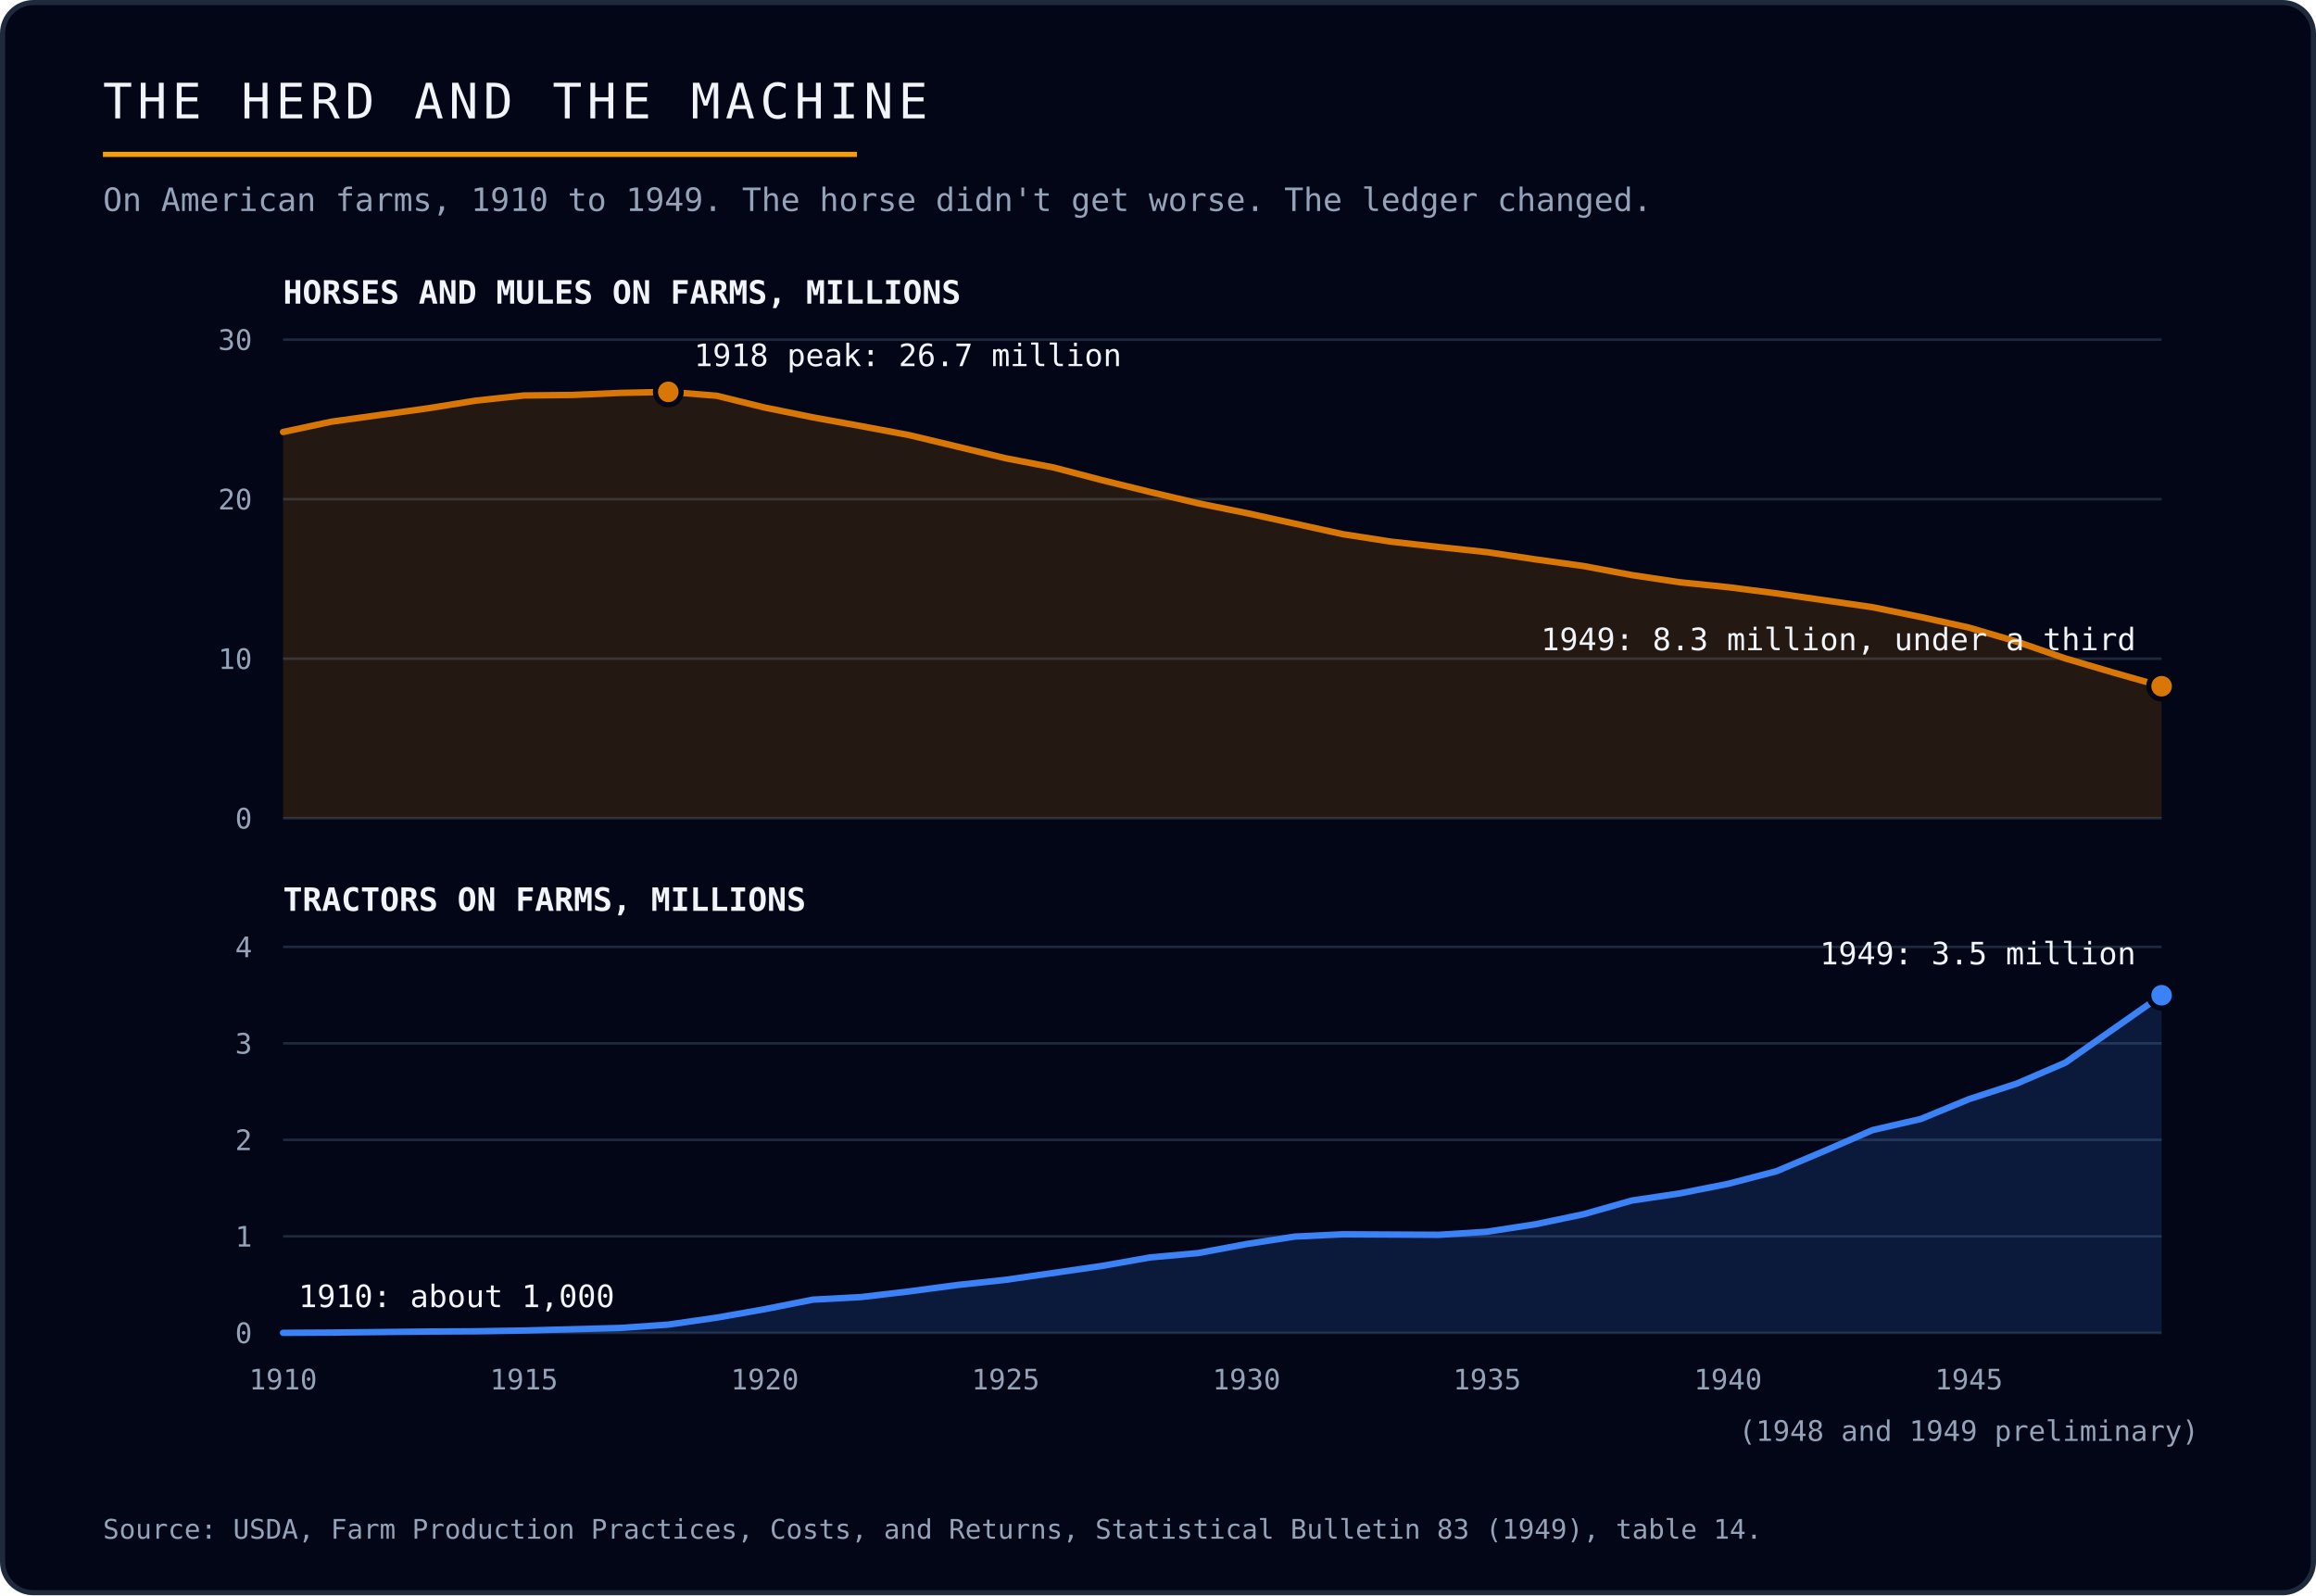
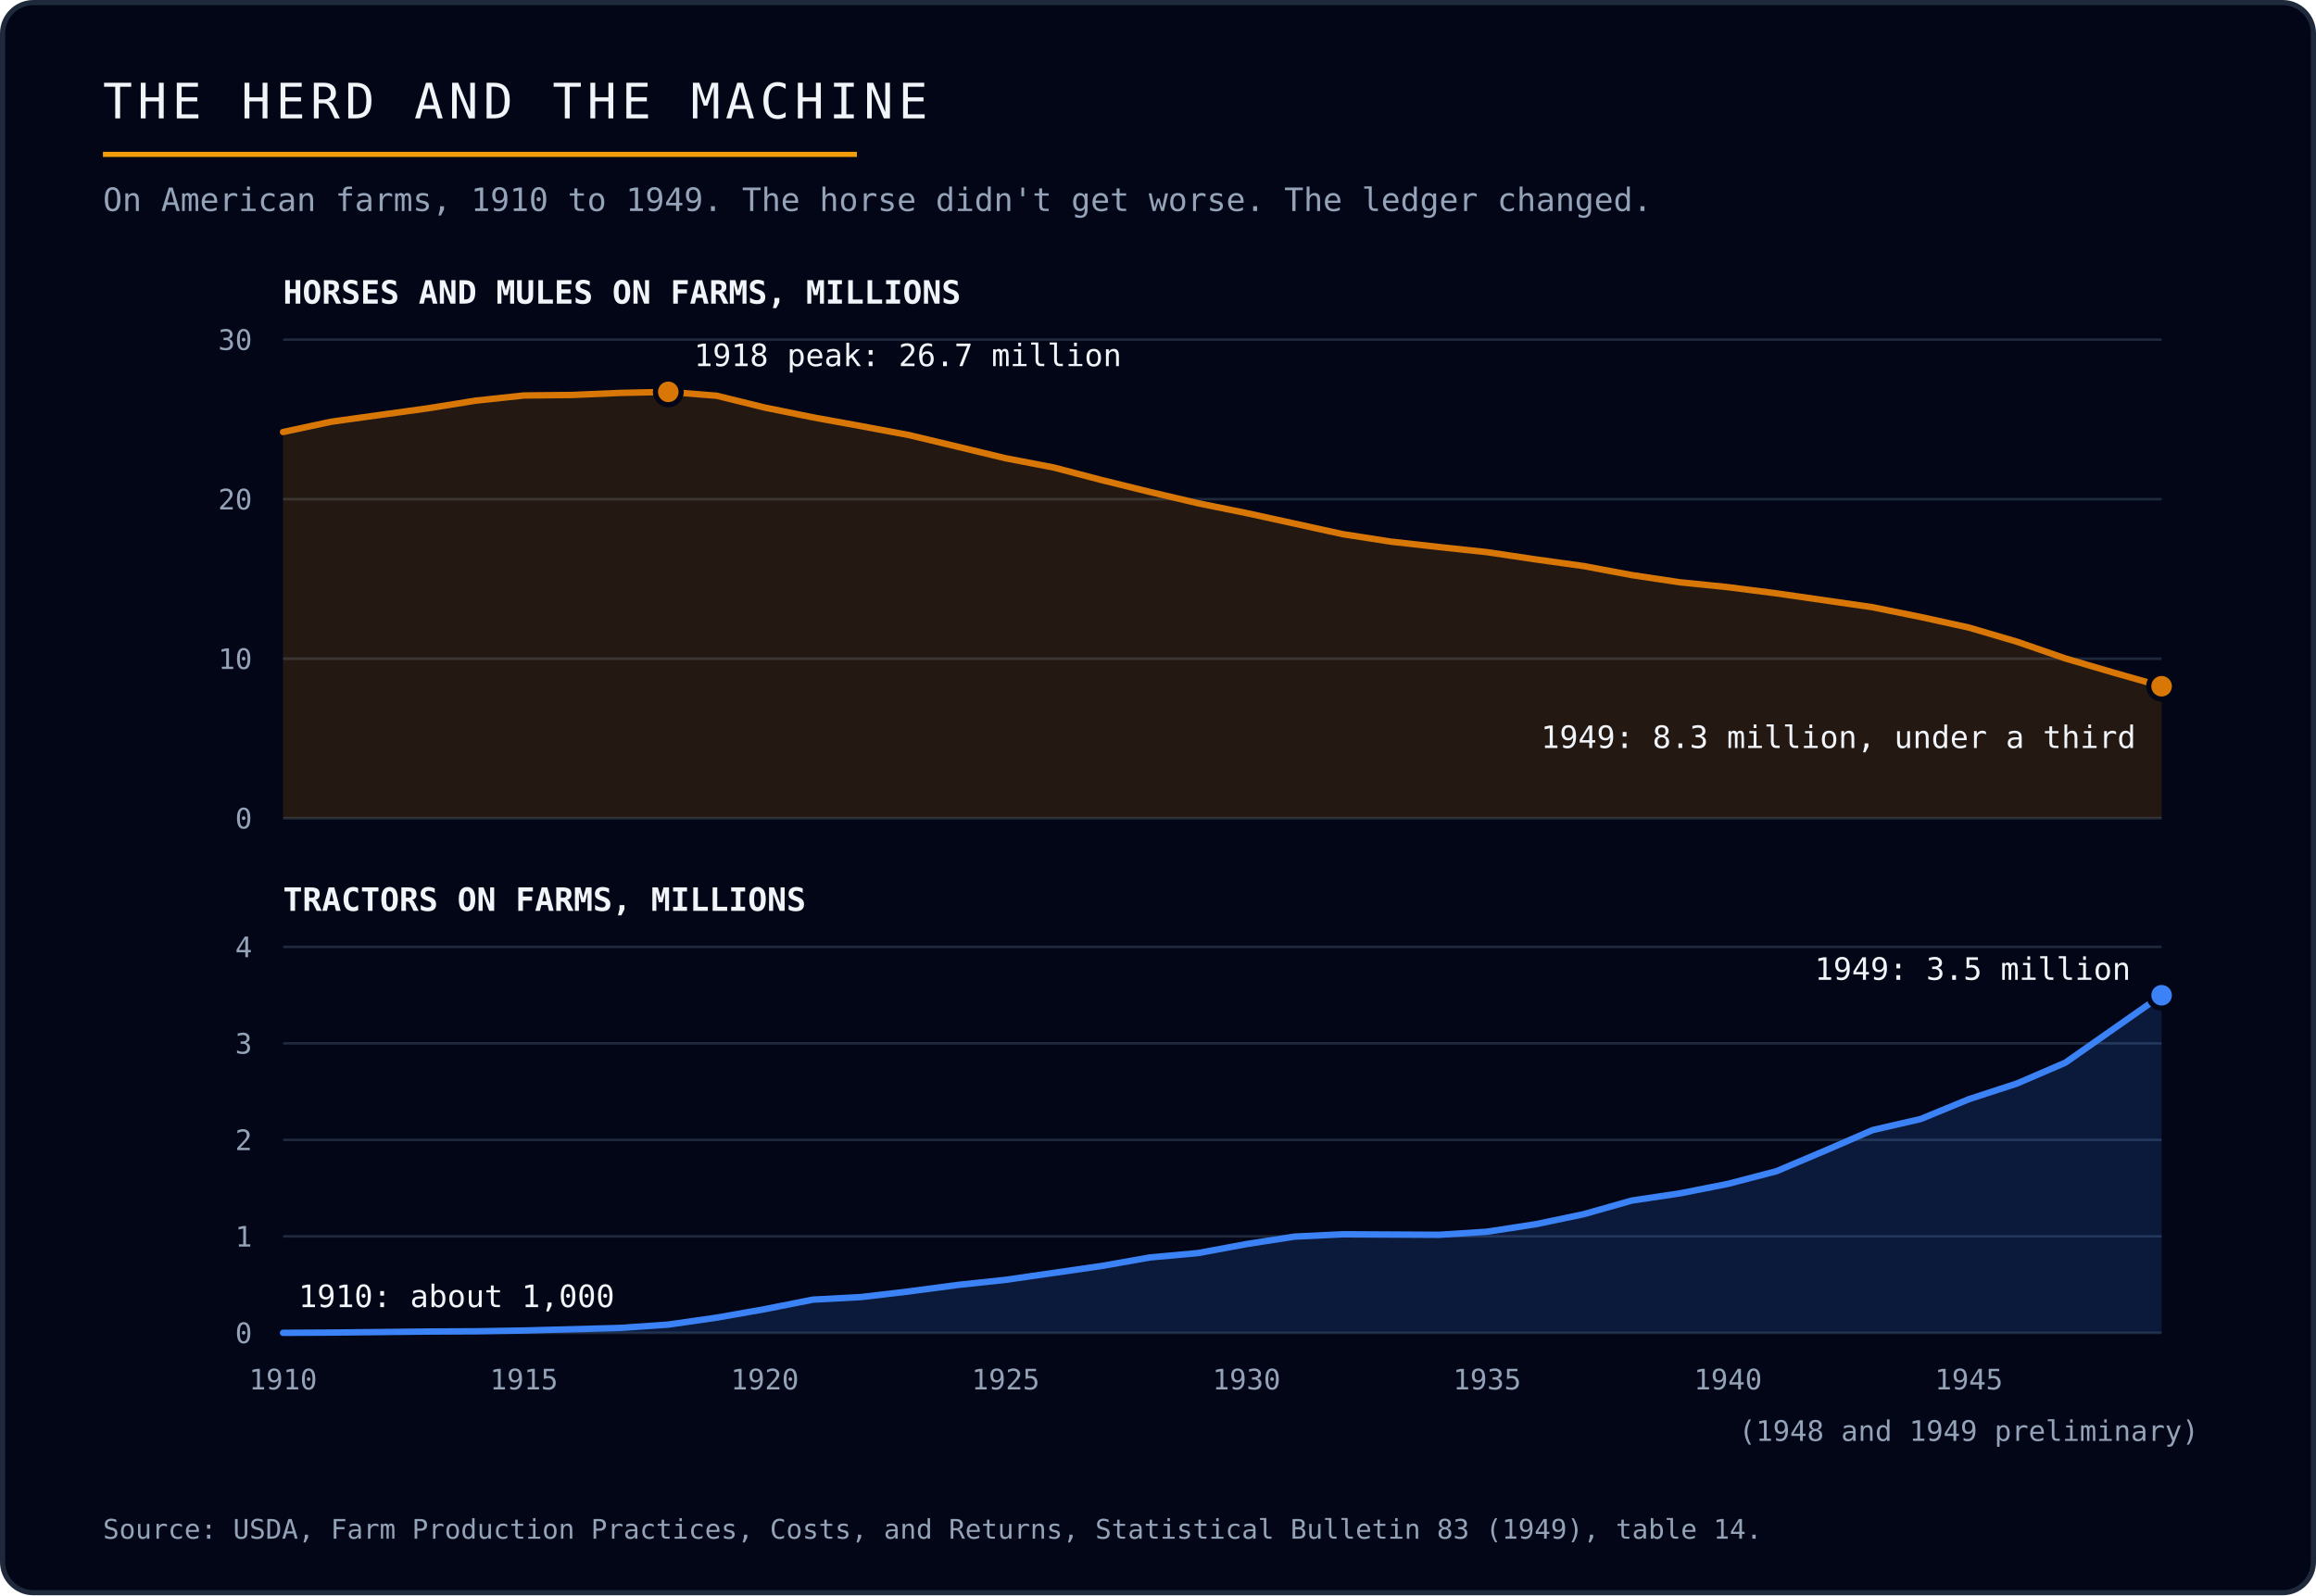
<svg xmlns="http://www.w3.org/2000/svg" viewBox="0 0 900 620" font-family="'JetBrains Mono','SFMono-Regular',Menlo,Consolas,monospace" role="img" aria-label="The Herd And The Machine">
  <rect x="1" y="1" width="898" height="618" rx="12" fill="#020617" stroke="#1e293b" stroke-width="2" />
  <text x="40" y="46" font-size="19" letter-spacing="2" fill="#f1f5f9">THE HERD AND THE MACHINE</text>
  <line x1="40" y1="60" x2="333" y2="60" stroke="#f59e0b" stroke-width="2" />
  <text x="40" y="82" font-size="12.5" fill="#94a3b8">On American farms, 1910 to 1949. The horse didn't get worse. The ledger changed.</text>
  <text x="110" y="118" font-size="12.5" font-weight="600" fill="#f1f5f9">HORSES AND MULES ON FARMS, MILLIONS</text>
  <line x1="110" y1="318.0" x2="840" y2="318.0" stroke="#1e293b" stroke-width="1" />
  <text x="98" y="322.0" font-size="11" fill="#94a3b8" text-anchor="end">0</text>
  <line x1="110" y1="256.0" x2="840" y2="256.0" stroke="#1e293b" stroke-width="1" />
  <text x="98" y="260.0" font-size="11" fill="#94a3b8" text-anchor="end">10</text>
  <line x1="110" y1="194.0" x2="840" y2="194.0" stroke="#1e293b" stroke-width="1" />
  <text x="98" y="198.0" font-size="11" fill="#94a3b8" text-anchor="end">20</text>
  <line x1="110" y1="132.0" x2="840" y2="132.0" stroke="#1e293b" stroke-width="1" />
  <text x="98" y="136.0" font-size="11" fill="#94a3b8" text-anchor="end">30</text>
  <polygon points="110.0,318.0 110.0,167.9 128.7,163.9 147.4,161.3 166.2,158.7 184.9,155.7 203.6,153.7 222.3,153.5 241.0,152.7 259.7,152.3 278.5,153.8 297.2,158.4 315.9,162.2 334.6,165.6 353.3,169.1 372.1,173.6 390.8,178.1 409.5,181.7 428.2,186.6 446.9,191.2 465.6,195.6 484.4,199.4 503.1,203.5 521.8,207.6 540.5,210.5 559.2,212.6 577.9,214.6 596.7,217.4 615.4,220.0 634.1,223.5 652.8,226.3 671.5,228.2 690.3,230.6 709.0,233.3 727.7,236.0 746.4,239.8 765.1,243.9 783.8,249.4 802.6,255.9 821.3,261.4 840.0,266.7 840.0,318.0" fill="#d97706" fill-opacity="0.16" />
  <polyline points="110.0,167.9 128.7,163.9 147.4,161.3 166.2,158.7 184.9,155.7 203.6,153.7 222.3,153.5 241.0,152.7 259.7,152.3 278.5,153.8 297.2,158.4 315.9,162.2 334.6,165.6 353.3,169.1 372.1,173.6 390.8,178.1 409.5,181.7 428.2,186.6 446.9,191.2 465.6,195.6 484.4,199.4 503.1,203.5 521.8,207.6 540.5,210.5 559.2,212.6 577.9,214.6 596.7,217.4 615.4,220.0 634.1,223.5 652.8,226.3 671.5,228.2 690.3,230.6 709.0,233.3 727.7,236.0 746.4,239.8 765.1,243.9 783.8,249.4 802.6,255.9 821.3,261.4 840.0,266.7" fill="none" stroke="#d97706" stroke-width="2.5" stroke-linejoin="round" stroke-linecap="round" />
  <circle cx="259.7" cy="152.3" r="5" fill="#d97706" stroke="#020617" stroke-width="2" />
  <text x="269.7" y="142.3" font-size="12" fill="#f1f5f9">1918 peak: 26.7 million</text>
  <circle cx="840.0" cy="266.7" r="5" fill="#d97706" stroke="#020617" stroke-width="2" />
-   <text x="830.0" y="252.7" font-size="12" fill="#f1f5f9" text-anchor="end">1949: 8.3 million, under a third</text>
+   <text x="830.0" y="290.7" font-size="12" fill="#f1f5f9" text-anchor="end">1949: 8.3 million, under a third</text>
  <text x="110" y="354" font-size="12.5" font-weight="600" fill="#f1f5f9">TRACTORS ON FARMS, MILLIONS</text>
  <line x1="110" y1="518.0" x2="840" y2="518.0" stroke="#1e293b" stroke-width="1" />
  <text x="98" y="522.0" font-size="11" fill="#94a3b8" text-anchor="end">0</text>
  <line x1="110" y1="480.5" x2="840" y2="480.5" stroke="#1e293b" stroke-width="1" />
  <text x="98" y="484.5" font-size="11" fill="#94a3b8" text-anchor="end">1</text>
  <line x1="110" y1="443.0" x2="840" y2="443.0" stroke="#1e293b" stroke-width="1" />
  <text x="98" y="447.0" font-size="11" fill="#94a3b8" text-anchor="end">2</text>
  <line x1="110" y1="405.5" x2="840" y2="405.5" stroke="#1e293b" stroke-width="1" />
  <text x="98" y="409.5" font-size="11" fill="#94a3b8" text-anchor="end">3</text>
  <line x1="110" y1="368.0" x2="840" y2="368.0" stroke="#1e293b" stroke-width="1" />
  <text x="98" y="372.0" font-size="11" fill="#94a3b8" text-anchor="end">4</text>
  <polygon points="110.0,518.0 110.0,518.0 128.7,517.9 147.4,517.7 166.2,517.5 184.9,517.4 203.6,517.1 222.3,516.6 241.0,516.1 259.7,514.8 278.5,512.1 297.2,508.8 315.9,505.1 334.6,504.1 353.3,501.9 372.1,499.4 390.8,497.4 409.5,494.7 428.2,492.0 446.9,488.7 465.6,487.0 484.4,483.5 503.1,480.6 521.8,479.7 540.5,479.8 559.2,479.9 577.9,478.7 596.7,475.8 615.4,471.9 634.1,466.6 652.8,463.8 671.5,460.1 690.3,455.2 709.0,447.3 727.7,439.2 746.4,434.9 765.1,427.2 783.8,421.1 802.6,413.0 821.3,399.9 840.0,386.8 840.0,518.0" fill="#3b82f6" fill-opacity="0.16" />
  <polyline points="110.0,518.0 128.7,517.9 147.4,517.7 166.2,517.5 184.9,517.4 203.6,517.1 222.3,516.6 241.0,516.1 259.7,514.8 278.5,512.1 297.2,508.8 315.9,505.1 334.6,504.1 353.3,501.9 372.1,499.4 390.8,497.4 409.5,494.7 428.2,492.0 446.9,488.7 465.6,487.0 484.4,483.5 503.1,480.6 521.8,479.7 540.5,479.8 559.2,479.9 577.9,478.7 596.7,475.8 615.4,471.9 634.1,466.6 652.8,463.8 671.5,460.1 690.3,455.2 709.0,447.3 727.7,439.2 746.4,434.9 765.1,427.2 783.8,421.1 802.6,413.0 821.3,399.9 840.0,386.8" fill="none" stroke="#3b82f6" stroke-width="2.5" stroke-linejoin="round" stroke-linecap="round" />
  <circle cx="840.0" cy="386.8" r="5" fill="#3b82f6" stroke="#020617" stroke-width="2" />
-   <text x="830.0" y="374.8" font-size="12" fill="#f1f5f9" text-anchor="end">1949: 3.5 million</text>
+   <text x="828.0" y="380.8" font-size="12" fill="#f1f5f9" text-anchor="end">1949: 3.5 million</text>
  <text x="116.0" y="508.0" font-size="12" fill="#f1f5f9">1910: about 1,000</text>
  <text x="110.0" y="540" font-size="11" fill="#94a3b8" text-anchor="middle">1910</text>
  <text x="203.6" y="540" font-size="11" fill="#94a3b8" text-anchor="middle">1915</text>
  <text x="297.2" y="540" font-size="11" fill="#94a3b8" text-anchor="middle">1920</text>
  <text x="390.8" y="540" font-size="11" fill="#94a3b8" text-anchor="middle">1925</text>
  <text x="484.4" y="540" font-size="11" fill="#94a3b8" text-anchor="middle">1930</text>
  <text x="577.9" y="540" font-size="11" fill="#94a3b8" text-anchor="middle">1935</text>
  <text x="671.5" y="540" font-size="11" fill="#94a3b8" text-anchor="middle">1940</text>
  <text x="765.1" y="540" font-size="11" fill="#94a3b8" text-anchor="middle">1945</text>
  <text x="765.1" y="560" font-size="11" fill="#94a3b8" text-anchor="middle">(1948 and 1949 preliminary)</text>
  <text x="40" y="598" font-size="10.5" fill="#94a3b8">Source: USDA, Farm Production Practices, Costs, and Returns, Statistical Bulletin 83 (1949), table 14.</text>
</svg>
